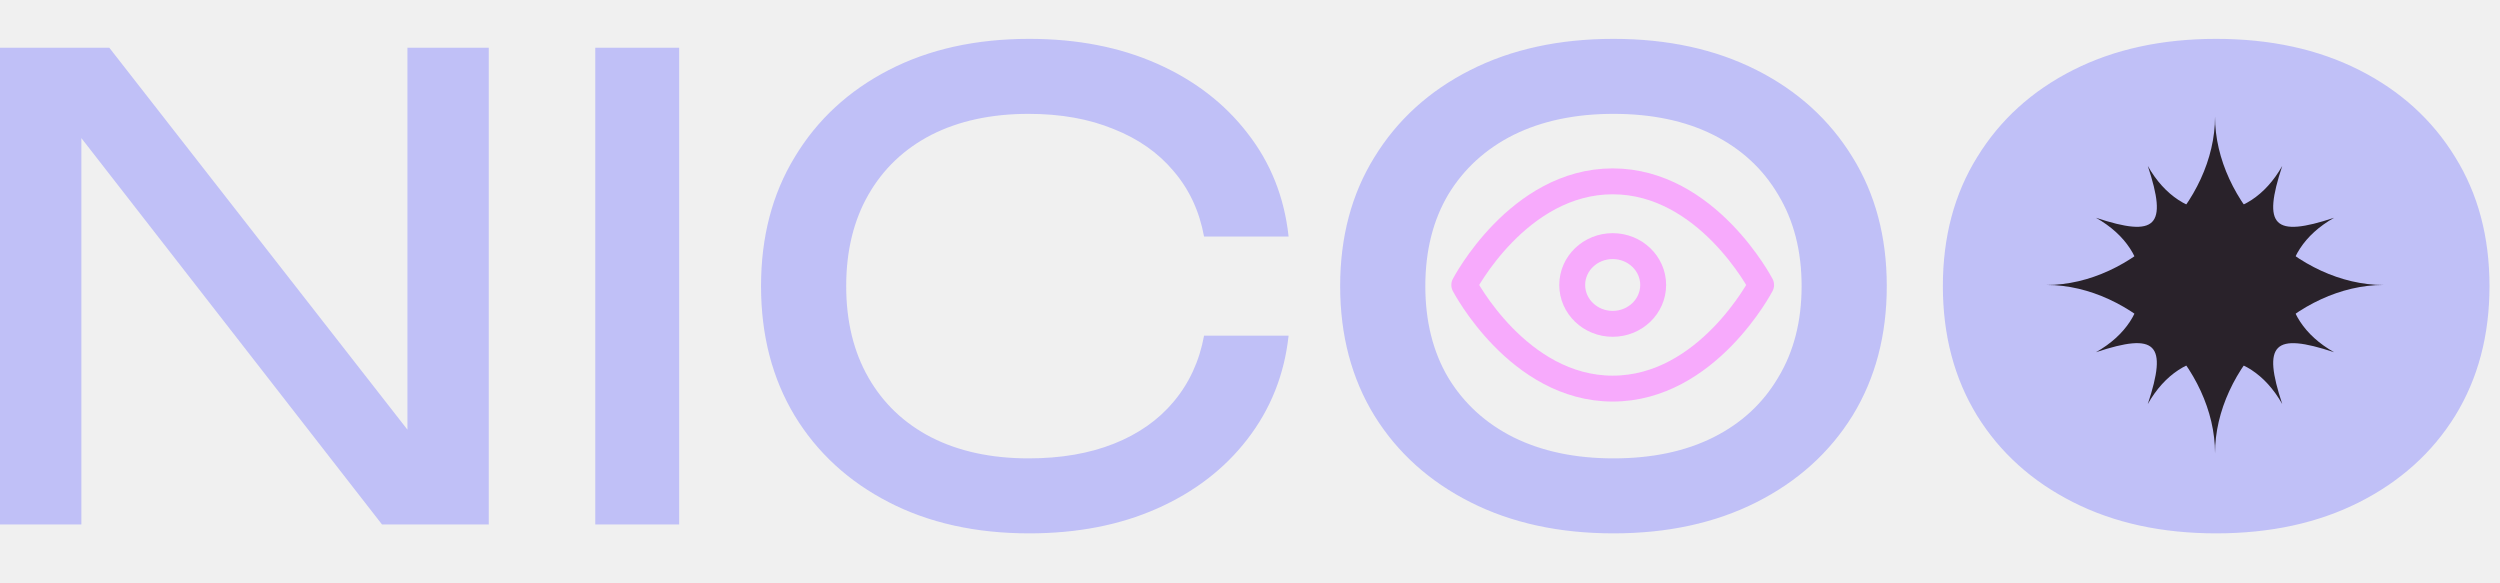
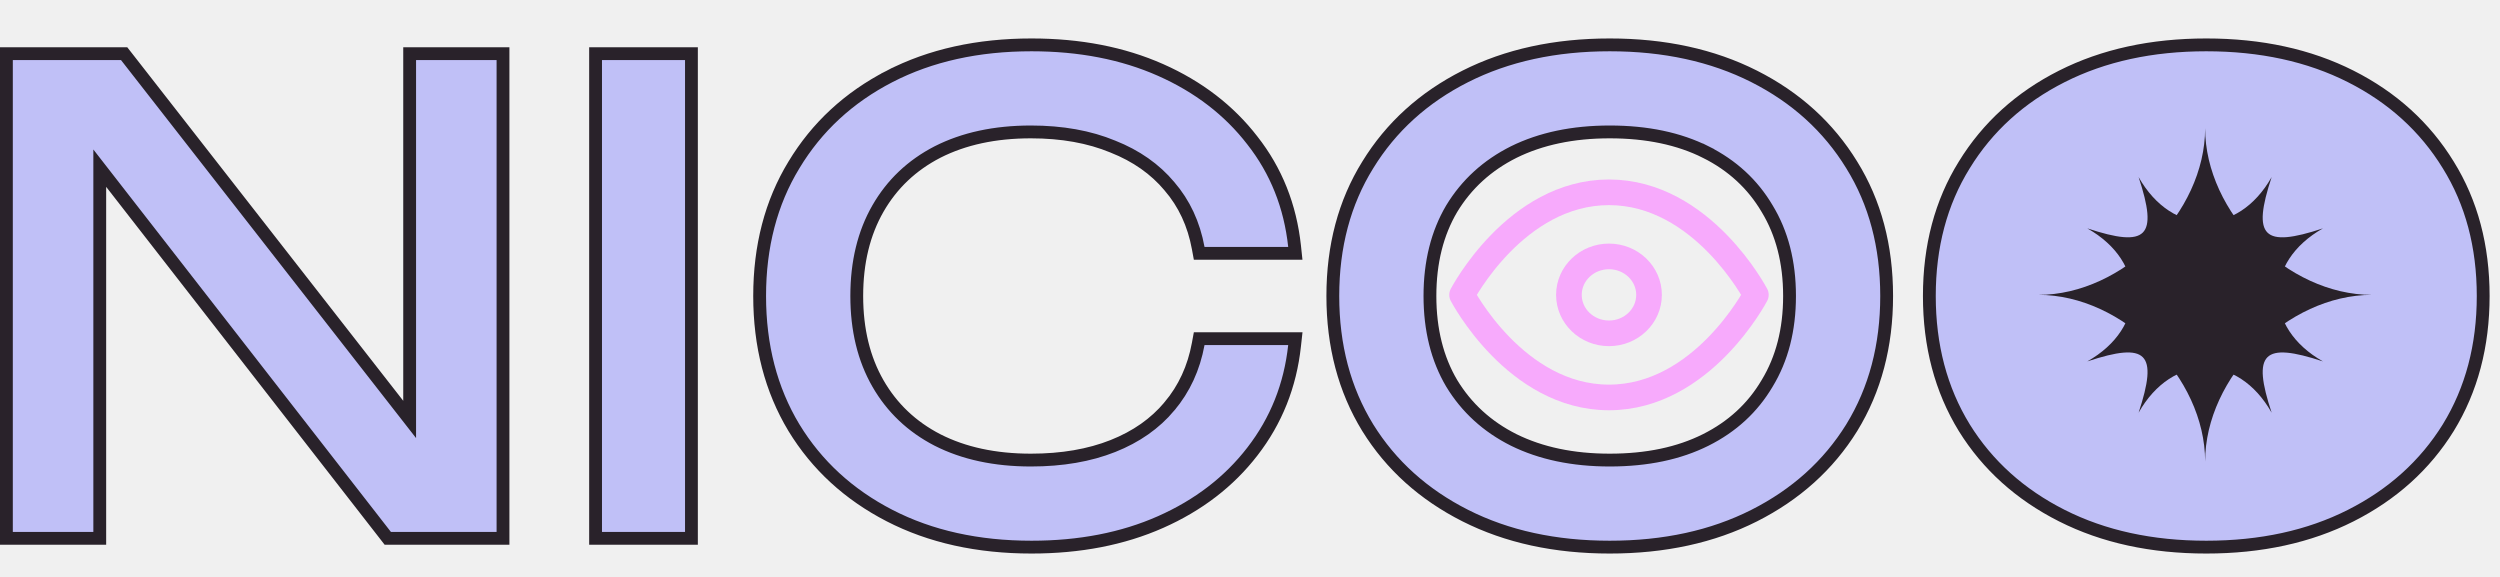
- <svg xmlns="http://www.w3.org/2000/svg" width="193" height="45" viewBox="0 0 193 45" fill="none">
-   <g clip-path="url(#clip0_2014_23)">
-     <path d="M34.103 36.563L31.453 36.858V3.687H37.734V40.489H29.491L3.68 7.318L6.281 7.024V40.489H0V3.687H8.44L34.103 36.563ZM45.955 3.687H52.432V40.489H45.955V3.687ZM99.479 25.915C99.152 28.925 98.089 31.591 96.29 33.914C94.523 36.204 92.201 37.986 89.322 39.262C86.443 40.538 83.156 41.176 79.459 41.176C75.337 41.176 71.723 40.374 68.615 38.772C65.507 37.169 63.086 34.944 61.353 32.098C59.619 29.219 58.752 25.883 58.752 22.088C58.752 18.293 59.619 14.973 61.353 12.127C63.086 9.248 65.507 7.007 68.615 5.404C71.723 3.801 75.337 3 79.459 3C83.156 3 86.443 3.638 89.322 4.914C92.201 6.19 94.523 7.972 96.29 10.262C98.089 12.552 99.152 15.218 99.479 18.261H92.953C92.593 16.298 91.808 14.613 90.598 13.206C89.42 11.8 87.883 10.72 85.985 9.968C84.088 9.183 81.896 8.79 79.41 8.79C76.531 8.79 74.029 9.33 71.903 10.409C69.809 11.489 68.19 13.027 67.045 15.022C65.9 17.017 65.327 19.373 65.327 22.088C65.327 24.803 65.9 27.159 67.045 29.154C68.19 31.149 69.809 32.687 71.903 33.767C74.029 34.846 76.531 35.386 79.41 35.386C81.896 35.386 84.088 35.01 85.985 34.257C87.883 33.505 89.42 32.425 90.598 31.019C91.808 29.579 92.593 27.878 92.953 25.915H99.479ZM124.56 41.176C120.372 41.176 116.692 40.374 113.519 38.772C110.346 37.169 107.876 34.944 106.11 32.098C104.343 29.219 103.46 25.883 103.46 22.088C103.46 18.293 104.343 14.973 106.11 12.127C107.876 9.248 110.346 7.007 113.519 5.404C116.692 3.801 120.372 3 124.56 3C128.747 3 132.427 3.801 135.6 5.404C138.773 7.007 141.243 9.248 143.01 12.127C144.776 14.973 145.659 18.293 145.659 22.088C145.659 25.883 144.776 29.219 143.01 32.098C141.243 34.944 138.773 37.169 135.6 38.772C132.427 40.374 128.747 41.176 124.56 41.176ZM124.56 35.386C127.536 35.386 130.104 34.846 132.263 33.767C134.422 32.687 136.091 31.149 137.269 29.154C138.479 27.159 139.084 24.803 139.084 22.088C139.084 19.373 138.479 17.017 137.269 15.022C136.091 13.027 134.422 11.489 132.263 10.409C130.104 9.33 127.536 8.79 124.56 8.79C121.615 8.79 119.047 9.33 116.856 10.409C114.697 11.489 113.012 13.027 111.802 15.022C110.624 17.017 110.035 19.373 110.035 22.088C110.035 24.803 110.624 27.159 111.802 29.154C113.012 31.149 114.697 32.687 116.856 33.767C119.047 34.846 121.615 35.386 124.56 35.386ZM171.089 41.176C166.902 41.176 163.222 40.374 160.049 38.772C156.875 37.169 154.406 34.944 152.639 32.098C150.873 29.219 149.989 25.883 149.989 22.088C149.989 18.293 150.873 14.973 152.639 12.127C154.406 9.248 156.875 7.007 160.049 5.404C163.222 3.801 166.902 3 171.089 3C175.276 3 178.957 3.801 182.13 5.404C185.303 7.007 187.773 9.248 189.539 12.127C191.306 14.973 192.189 18.293 192.189 22.088C192.189 25.883 191.306 29.219 189.539 32.098C187.773 34.944 185.303 37.169 182.13 38.772C178.957 40.374 175.276 41.176 171.089 41.176Z" fill="#C0C0F7" />
-     <path d="M161.808 27.191C166.473 24.558 166.473 19.445 161.808 16.812C166.473 18.356 167.356 17.474 165.81 12.81C168.442 17.476 173.556 17.476 176.189 12.81C174.644 17.476 175.527 18.358 180.192 16.812C175.527 19.445 175.527 24.558 180.192 27.191C175.527 25.646 174.644 26.529 176.189 31.192C173.556 26.527 168.442 26.527 165.81 31.192C167.354 26.527 166.471 25.644 161.808 27.191Z" fill="#29222A" />
-     <path d="M158 22C164.597 22 171 15.597 171 9C171 15.597 177.403 22 184 22C177.403 22 171 28.403 171 35C171 28.403 164.597 22 158 22Z" fill="#29222A" />
-     <path d="M113.042 22C113.042 22 117.208 14 124.5 14C131.792 14 135.958 22 135.958 22C135.958 22 131.792 30 124.5 30C117.208 30 113.042 22 113.042 22Z" stroke="#F7AAFC" stroke-width="2" stroke-linecap="round" stroke-linejoin="round" />
-     <path d="M124.5 25C126.226 25 127.625 23.657 127.625 22C127.625 20.343 126.226 19 124.5 19C122.774 19 121.375 20.343 121.375 22C121.375 23.657 122.774 25 124.5 25Z" stroke="#F7AAFC" stroke-width="2" stroke-linecap="round" stroke-linejoin="round" />
-   </g>
-   <defs>
-     <clipPath id="clip0_2014_23">
-       <rect width="192.188" height="44.98" fill="white" />
-     </clipPath>
-   </defs>
+ <svg xmlns="http://www.w3.org/2000/svg" width="195" height="45" viewBox="0 0 195 45" fill="none">
+   <path d="M31.953 4.687V32.716L9.834 4.379L9.684 4.187H9.44H1H0.5V4.687V41.489V41.989H1H7.281H7.781V41.489V13.117L30.096 41.796L30.246 41.989H30.491H38.734H39.234V41.489V4.687V4.187H38.734H32.453H31.953V4.687ZM46.955 4.187H46.455V4.687V41.489V41.989H46.955H53.432H53.932V41.489V4.687V4.187H53.432H46.955ZM100.976 26.969L101.037 26.415H100.479H93.953H93.537L93.461 26.825C93.116 28.708 92.366 30.328 91.215 31.697L91.215 31.698C90.096 33.034 88.63 34.067 86.801 34.792C84.974 35.517 82.847 35.886 80.41 35.886C77.594 35.886 75.173 35.358 73.13 34.321C71.121 33.285 69.574 31.814 68.478 29.905C67.384 27.998 66.827 25.732 66.827 23.088C66.827 20.444 67.384 18.178 68.478 16.271C69.574 14.361 71.121 12.891 73.13 11.855C75.173 10.818 77.594 10.29 80.41 10.29C82.844 10.29 84.969 10.675 86.794 11.43L86.801 11.433C88.63 12.158 90.096 13.191 91.215 14.527L91.219 14.533C92.367 15.867 93.116 17.468 93.461 19.351L93.537 19.761H93.953H100.479H101.036L100.977 19.207C100.64 16.078 99.544 13.322 97.685 10.956C95.863 8.595 93.472 6.763 90.525 5.457C87.572 4.148 84.213 3.5 80.459 3.5C76.272 3.5 72.576 4.315 69.386 5.96L69.615 6.404L69.386 5.96C66.199 7.603 63.709 9.907 61.925 12.868C60.138 15.802 59.252 19.215 59.252 23.088C59.252 26.962 60.138 30.39 61.924 33.356L61.926 33.358C63.71 36.287 66.201 38.573 69.386 40.216C72.576 41.861 76.272 42.676 80.459 42.676C84.213 42.676 87.572 42.028 90.525 40.719C93.472 39.413 95.864 37.581 97.686 35.219C99.543 32.821 100.64 30.068 100.976 26.969ZM106.684 33.36L106.685 33.362C108.503 36.291 111.044 38.576 114.294 40.218C117.548 41.862 121.308 42.676 125.56 42.676C129.811 42.676 133.571 41.862 136.825 40.218C140.075 38.576 142.616 36.291 144.435 33.362L144.436 33.36C146.256 30.393 147.159 26.963 147.159 23.088C147.159 19.214 146.257 15.8 144.436 12.865C142.618 9.903 140.077 7.601 136.825 5.958C133.571 4.314 129.811 3.5 125.56 3.5C121.308 3.5 117.548 4.314 114.294 5.958C111.043 7.6 108.502 9.903 106.685 12.864C104.863 15.799 103.96 19.213 103.96 23.088C103.96 26.963 104.863 30.393 106.684 33.36ZM137.841 29.895L137.838 29.9C136.712 31.809 135.116 33.281 133.039 34.319C130.964 35.357 128.476 35.886 125.56 35.886C122.677 35.886 120.187 35.358 118.078 34.319C116.002 33.28 114.39 31.807 113.231 29.897C112.107 27.991 111.535 25.728 111.535 23.088C111.535 20.448 112.107 18.184 113.231 16.279C114.39 14.368 116.002 12.896 118.078 11.857C120.188 10.818 122.677 10.29 125.56 10.29C128.476 10.29 130.964 10.819 133.039 11.857L133.263 11.409L133.039 11.857C135.116 12.895 136.712 14.367 137.838 16.276L137.841 16.281C138.997 18.187 139.584 20.449 139.584 23.088C139.584 25.727 138.997 27.989 137.841 29.895ZM153.213 33.36L153.214 33.362C155.033 36.291 157.573 38.576 160.824 40.218C164.078 41.862 167.838 42.676 172.089 42.676C176.34 42.676 180.101 41.862 183.355 40.218C186.605 38.576 189.146 36.291 190.964 33.362L190.965 33.36C192.786 30.393 193.689 26.963 193.689 23.088C193.689 19.213 192.786 15.799 190.964 12.864C189.147 9.902 186.606 7.6 183.355 5.958C180.101 4.314 176.34 3.5 172.089 3.5C167.838 3.5 164.078 4.314 160.824 5.958C157.571 7.601 155.031 9.903 153.213 12.865C151.392 15.8 150.489 19.214 150.489 23.088C150.489 26.963 151.393 30.393 153.213 33.36Z" fill="#C0C0F7" stroke="#29222A" />
+   <path d="M162.808 28.191C167.473 25.558 167.473 20.445 162.808 17.812C167.473 19.356 168.356 18.474 166.81 13.81C169.442 18.476 174.556 18.476 177.189 13.81C175.644 18.476 176.527 19.358 181.192 17.812C176.527 20.445 176.527 25.558 181.192 28.191C176.527 26.646 175.644 27.529 177.189 32.192C174.556 27.527 169.442 27.527 166.81 32.192C168.354 27.527 167.471 26.644 162.808 28.191Z" fill="#29222A" />
+   <path d="M159 23C165.597 23 172 16.597 172 10C172 16.597 178.403 23 185 23C178.403 23 172 29.403 172 36C172 29.403 165.597 23 159 23Z" fill="#29222A" />
+   <path d="M114.042 23C114.042 23 118.208 15 125.5 15C132.792 15 136.958 23 136.958 23C136.958 23 132.792 31 125.5 31C118.208 31 114.042 23 114.042 23Z" stroke="#F7AAFC" stroke-width="2" stroke-linecap="round" stroke-linejoin="round" />
+   <path d="M125.5 26C127.226 26 128.625 24.657 128.625 23C128.625 21.343 127.226 20 125.5 20C123.774 20 122.375 21.343 122.375 23C122.375 24.657 123.774 26 125.5 26Z" stroke="#F7AAFC" stroke-width="2" stroke-linecap="round" stroke-linejoin="round" />
</svg>
